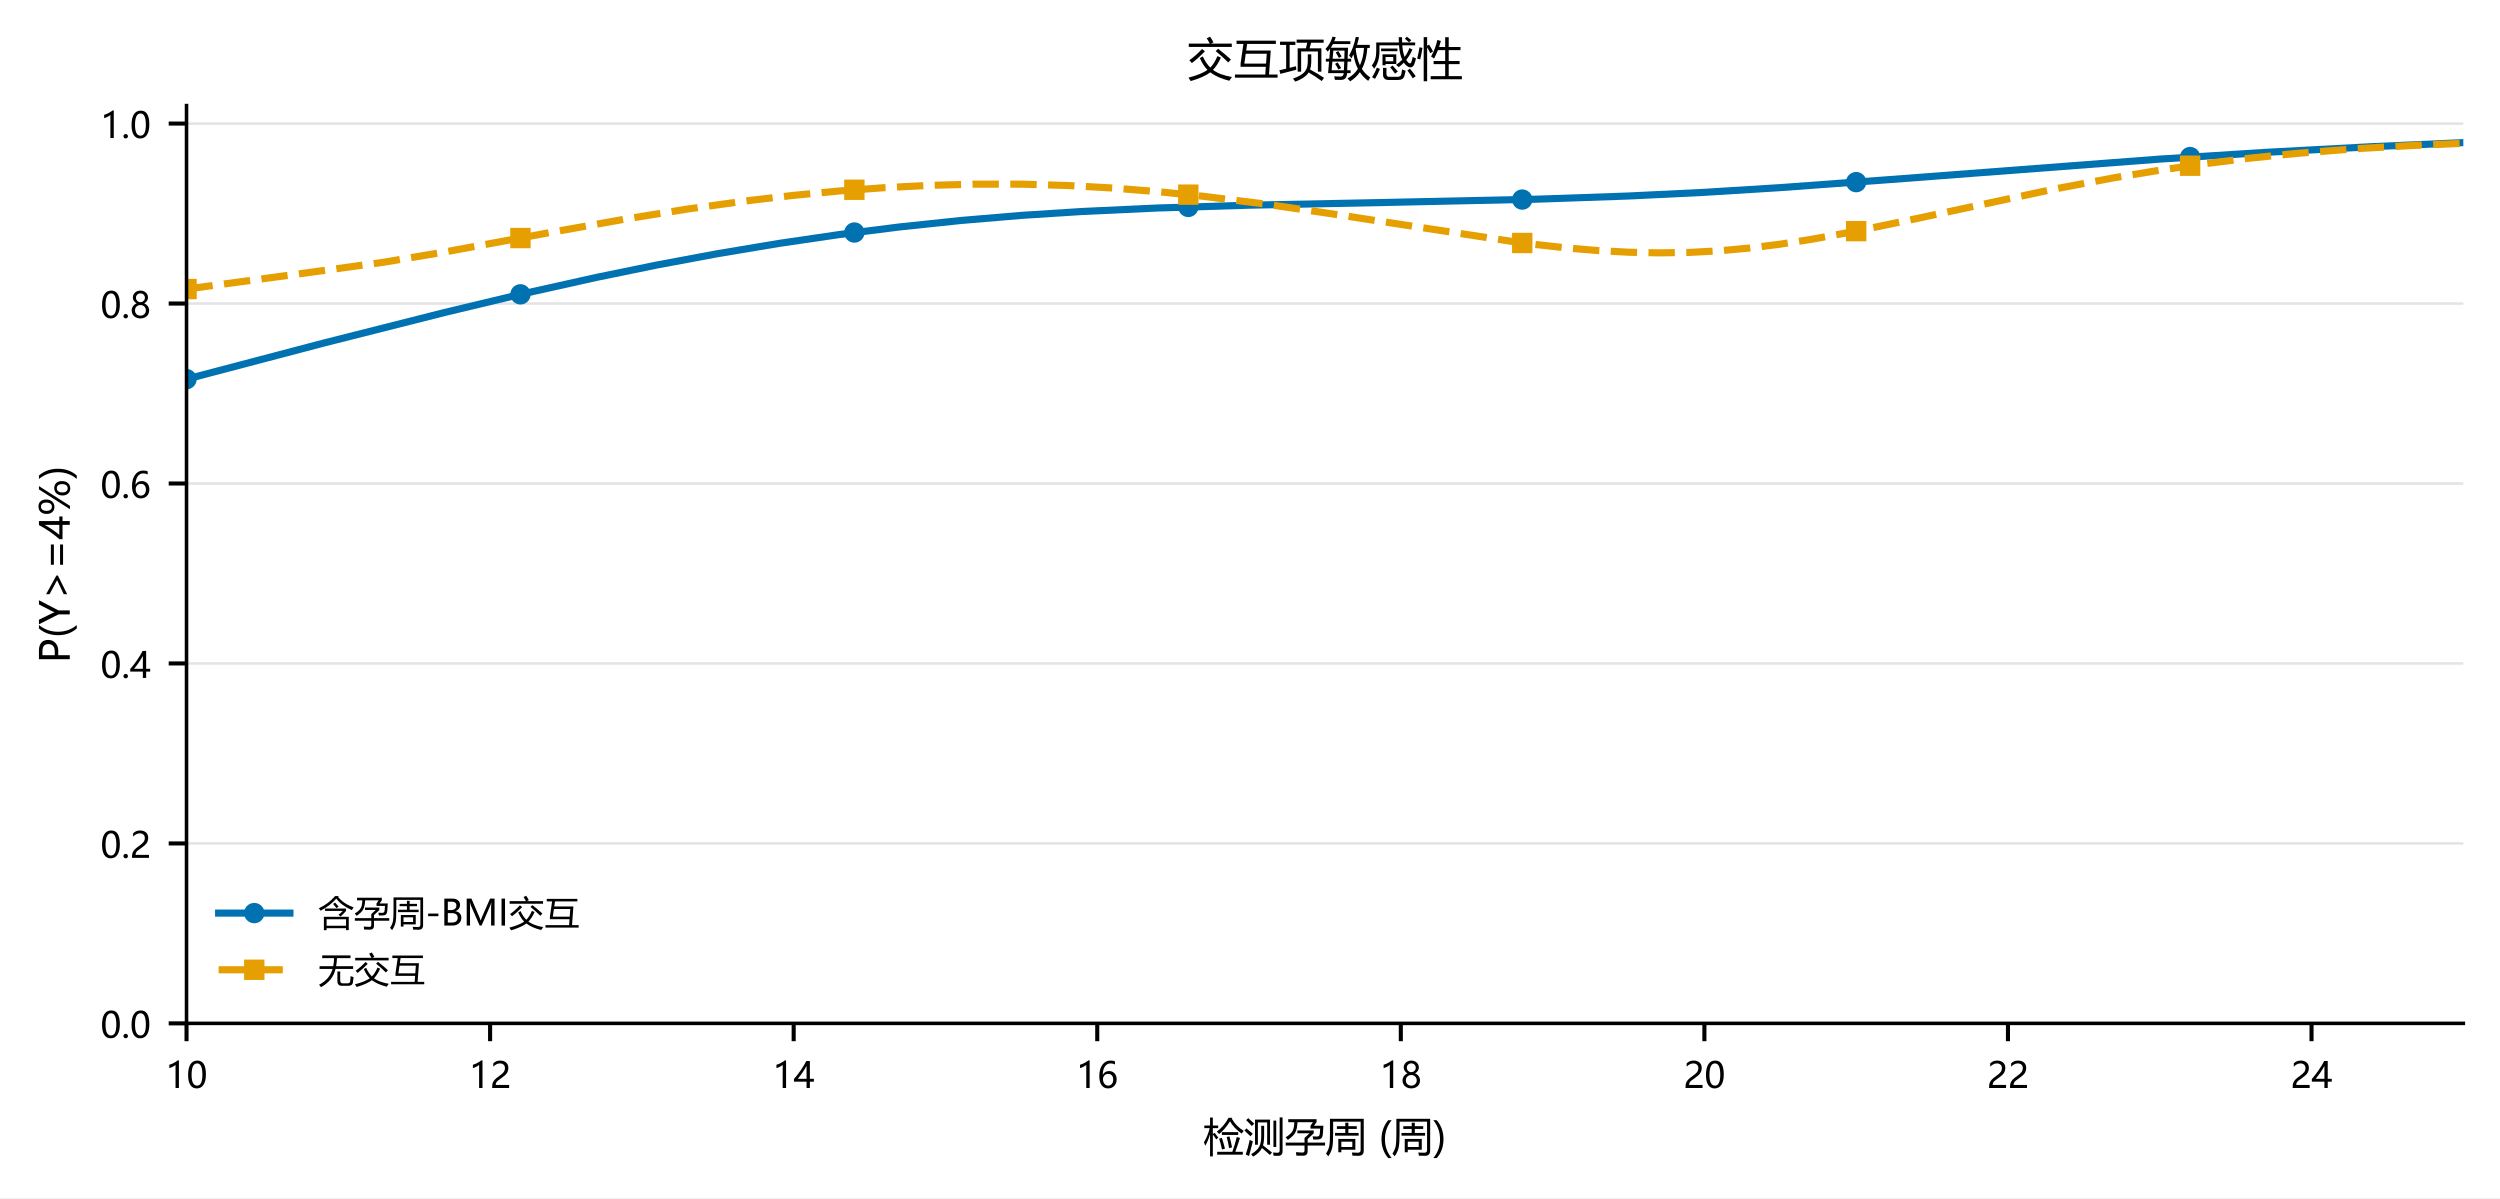
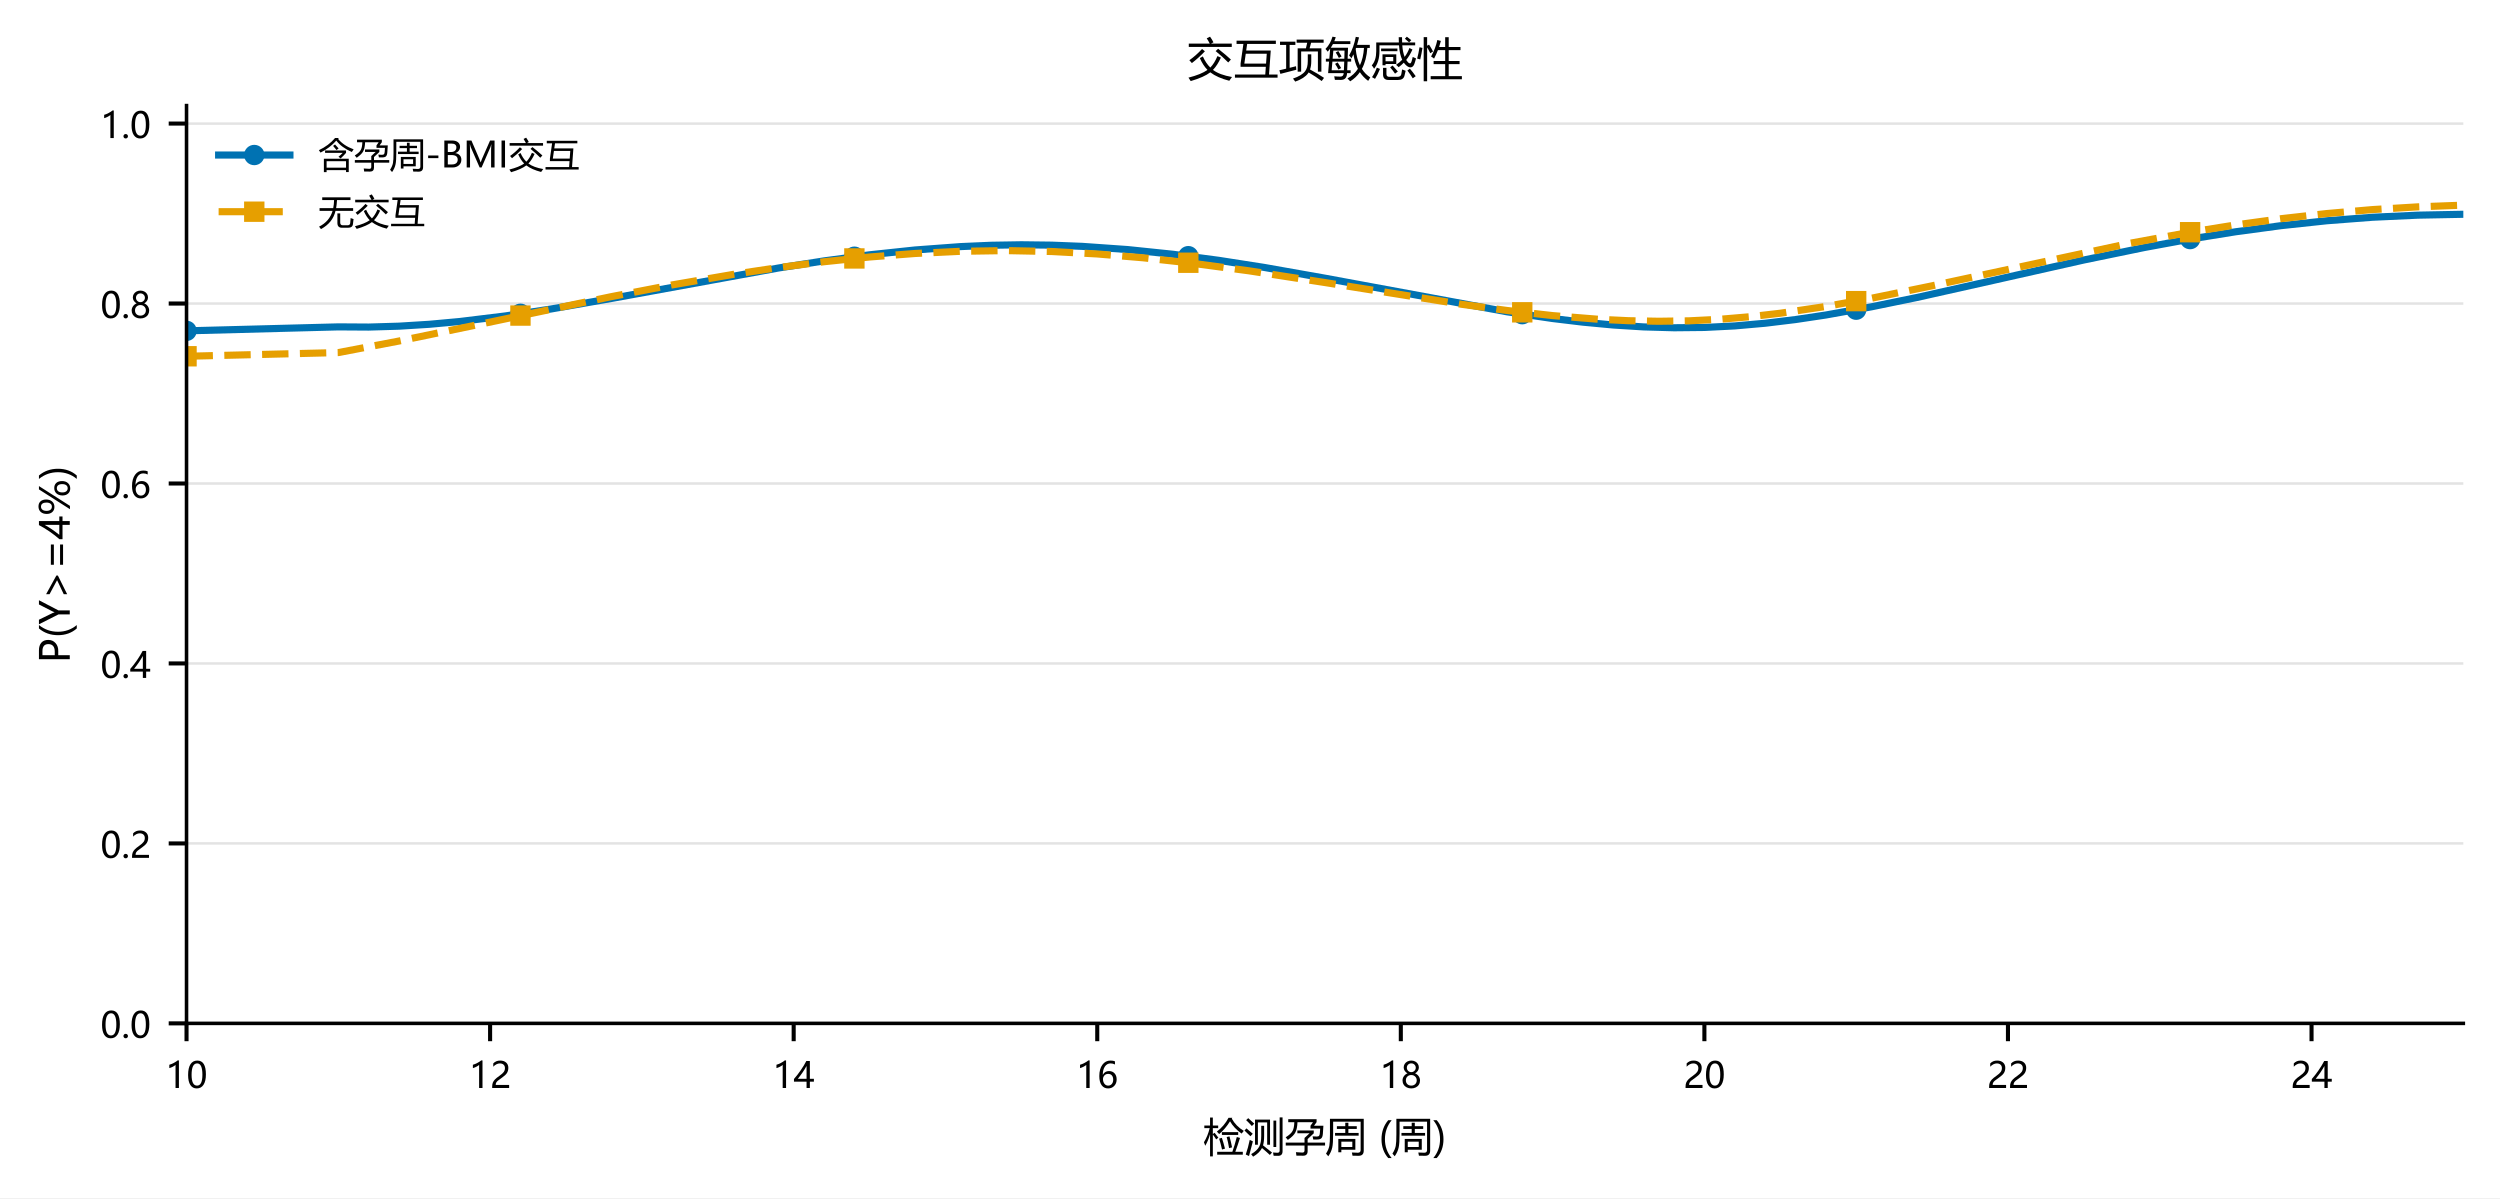
<svg xmlns="http://www.w3.org/2000/svg" xmlns:xlink="http://www.w3.org/1999/xlink" width="490.8pt" height="235.2pt" viewBox="0 0 490.8 235.2" version="1.1">
  <defs>
    <style type="text/css">*{stroke-linejoin: round; stroke-linecap: butt}</style>
  </defs>
  <g id="figure_1">
    <g id="patch_1">
      <path d="M 0 235.2  L 490.8 235.2  L 490.8 0  L 0 0  z " style="fill: #ffffff" />
    </g>
    <g id="axes_1">
      <g id="patch_2">
        <path d="M 36.619 200.909  L 483.6 200.909  L 483.6 20.728  L 36.619 20.728  z " style="fill: #ffffff" />
      </g>
      <g id="matplotlib.axis_1">
        <g id="xtick_1">
          <g id="line2d_1">
            <defs>
-               <path id="m004e916e53" d="M 0 0  L 0 3.5  " style="stroke: #000000; stroke-width: 0.8" />
-             </defs>
-             <g>
-               <use xlink:href="#m004e916e53" x="36.619" y="200.909" style="stroke: #000000; stroke-width: 0.8" />
+               <path id="m2421e2e695" d="M 0 0  L 0 3.5  " style="stroke: #000000; stroke-width: 0.8" />
+             </defs>
+             <g>
+               <use xlink:href="#m2421e2e695" x="36.619" y="200.909" style="stroke: #000000; stroke-width: 0.8" />
            </g>
          </g>
          <g id="text_1">
            <g transform="translate(32.51375 213.5933) scale(0.07 -0.07)">
              <defs>
                <path id="MicrosoftYaHei-17" d="M 1781 0  L 1781 4141  Q 1638 3997 1295 3819  Q 953 3641 663 3569  L 663 4169  Q 1047 4275 1484 4508  Q 1922 4741 2156 4947  L 2388 4947  L 2388 0  L 1781 0  z " transform="scale(0.015625)" />
                <path id="MicrosoftYaHei-16" d="M 284 2325  Q 284 3606 709 4264  Q 1134 4922 1941 4922  Q 3478 4922 3478 2441  Q 3478 1216 3045 567  Q 2613 -81 1831 -81  Q 1094 -81 689 534  Q 284 1150 284 2325  z M 909 2353  Q 909 425 1888 425  Q 2850 425 2850 2384  Q 2850 4413 1906 4413  Q 909 4413 909 2353  z " transform="scale(0.015625)" />
              </defs>
              <use xlink:href="#MicrosoftYaHei-17" />
              <use xlink:href="#MicrosoftYaHei-16" transform="translate(58.64062 0)" />
            </g>
          </g>
        </g>
        <g id="xtick_2">
          <g id="line2d_2">
            <g>
-               <use xlink:href="#m004e916e53" x="96.216" y="200.909" style="stroke: #000000; stroke-width: 0.8" />
+               <use xlink:href="#m2421e2e695" x="96.216" y="200.909" style="stroke: #000000; stroke-width: 0.8" />
            </g>
          </g>
          <g id="text_2">
            <g transform="translate(92.11121 213.5933) scale(0.07 -0.07)">
              <defs>
                <path id="MicrosoftYaHei-18" d="M 2666 3572  Q 2666 3963 2419 4186  Q 2172 4409 1747 4409  Q 1447 4409 1140 4256  Q 834 4103 569 3819  L 569 4413  Q 806 4659 1107 4790  Q 1409 4922 1816 4922  Q 2472 4922 2872 4570  Q 3272 4219 3272 3619  Q 3272 3084 3026 2693  Q 2781 2303 2188 1894  Q 1581 1475 1376 1294  Q 1172 1113 1090 947  Q 1009 781 1009 544  L 3416 544  L 3416 0  L 372 0  L 372 241  Q 372 659 486 951  Q 600 1244 862 1520  Q 1125 1797 1681 2184  Q 2250 2584 2458 2886  Q 2666 3188 2666 3572  z " transform="scale(0.015625)" />
              </defs>
              <use xlink:href="#MicrosoftYaHei-17" />
              <use xlink:href="#MicrosoftYaHei-18" transform="translate(58.64062 0)" />
            </g>
          </g>
        </g>
        <g id="xtick_3">
          <g id="line2d_3">
            <g>
-               <use xlink:href="#m004e916e53" x="155.814" y="200.909" style="stroke: #000000; stroke-width: 0.8" />
+               <use xlink:href="#m2421e2e695" x="155.814" y="200.909" style="stroke: #000000; stroke-width: 0.8" />
            </g>
          </g>
          <g id="text_3">
            <g transform="translate(151.7087 213.5933) scale(0.07 -0.07)">
              <defs>
                <path id="MicrosoftYaHei-1a" d="M 2906 4841  L 2906 1644  L 3631 1644  L 3631 1138  L 2906 1138  L 2906 0  L 2313 0  L 2313 1138  L 53 1138  L 53 1616  Q 656 2294 1265 3178  Q 1875 4063 2272 4841  L 2906 4841  z M 741 1644  L 2313 1644  L 2313 3950  Q 1988 3366 1616 2817  Q 1244 2269 741 1644  z " transform="scale(0.015625)" />
              </defs>
              <use xlink:href="#MicrosoftYaHei-17" />
              <use xlink:href="#MicrosoftYaHei-1a" transform="translate(58.64062 0)" />
            </g>
          </g>
        </g>
        <g id="xtick_4">
          <g id="line2d_4">
            <g>
-               <use xlink:href="#m004e916e53" x="215.411" y="200.909" style="stroke: #000000; stroke-width: 0.8" />
+               <use xlink:href="#m2421e2e695" x="215.411" y="200.909" style="stroke: #000000; stroke-width: 0.8" />
            </g>
          </g>
          <g id="text_4">
            <g transform="translate(211.3061 213.5933) scale(0.07 -0.07)">
              <defs>
                <path id="MicrosoftYaHei-1c" d="M 3181 4219  Q 2803 4413 2391 4413  Q 1763 4413 1381 3866  Q 1000 3319 994 2372  L 1009 2372  Q 1353 3038 2106 3038  Q 2734 3038 3109 2628  Q 3484 2219 3484 1541  Q 3484 831 3051 375  Q 2619 -81 1947 -81  Q 1209 -81 789 495  Q 369 1072 369 2131  Q 369 3413 920 4167  Q 1472 4922 2372 4922  Q 2888 4922 3181 4781  L 3181 4219  z M 1031 1584  Q 1031 1106 1286 765  Q 1541 425 1963 425  Q 2363 425 2613 719  Q 2863 1013 2863 1475  Q 2863 1975 2627 2253  Q 2391 2531 1956 2531  Q 1544 2531 1287 2250  Q 1031 1969 1031 1584  z " transform="scale(0.015625)" />
              </defs>
              <use xlink:href="#MicrosoftYaHei-17" />
              <use xlink:href="#MicrosoftYaHei-1c" transform="translate(58.64062 0)" />
            </g>
          </g>
        </g>
        <g id="xtick_5">
          <g id="line2d_5">
            <g>
-               <use xlink:href="#m004e916e53" x="275.008" y="200.909" style="stroke: #000000; stroke-width: 0.8" />
+               <use xlink:href="#m2421e2e695" x="275.008" y="200.909" style="stroke: #000000; stroke-width: 0.8" />
            </g>
          </g>
          <g id="text_5">
            <g transform="translate(270.9036 213.5933) scale(0.07 -0.07)">
              <defs>
                <path id="MicrosoftYaHei-1e" d="M 306 1350  Q 306 1769 556 2122  Q 806 2475 1200 2625  Q 884 2803 700 3081  Q 516 3359 516 3684  Q 516 4028 692 4312  Q 869 4597 1183 4759  Q 1497 4922 1875 4922  Q 2256 4922 2572 4761  Q 2888 4600 3063 4315  Q 3238 4031 3238 3684  Q 3238 3366 3058 3086  Q 2878 2806 2559 2625  Q 2953 2472 3200 2119  Q 3447 1766 3447 1350  Q 3447 938 3250 611  Q 3053 284 2690 103  Q 2328 -78 1875 -78  Q 1425 -78 1065 103  Q 706 284 506 612  Q 306 941 306 1350  z M 906 1378  Q 906 947 1172 687  Q 1438 428 1878 428  Q 2309 428 2582 692  Q 2856 956 2856 1378  Q 2856 1778 2579 2051  Q 2303 2325 1878 2325  Q 1456 2325 1181 2058  Q 906 1791 906 1378  z M 1081 3634  Q 1081 3309 1312 3076  Q 1544 2844 1878 2844  Q 2206 2844 2445 3078  Q 2684 3313 2684 3634  Q 2684 3963 2454 4191  Q 2225 4419 1878 4419  Q 1534 4419 1307 4195  Q 1081 3972 1081 3634  z " transform="scale(0.015625)" />
              </defs>
              <use xlink:href="#MicrosoftYaHei-17" />
              <use xlink:href="#MicrosoftYaHei-1e" transform="translate(58.64062 0)" />
            </g>
          </g>
        </g>
        <g id="xtick_6">
          <g id="line2d_6">
            <g>
-               <use xlink:href="#m004e916e53" x="334.606" y="200.909" style="stroke: #000000; stroke-width: 0.8" />
+               <use xlink:href="#m2421e2e695" x="334.606" y="200.909" style="stroke: #000000; stroke-width: 0.8" />
            </g>
          </g>
          <g id="text_6">
            <g transform="translate(330.501 213.5933) scale(0.07 -0.07)">
              <use xlink:href="#MicrosoftYaHei-18" />
              <use xlink:href="#MicrosoftYaHei-16" transform="translate(58.64062 0)" />
            </g>
          </g>
        </g>
        <g id="xtick_7">
          <g id="line2d_7">
            <g>
-               <use xlink:href="#m004e916e53" x="394.203" y="200.909" style="stroke: #000000; stroke-width: 0.8" />
+               <use xlink:href="#m2421e2e695" x="394.203" y="200.909" style="stroke: #000000; stroke-width: 0.8" />
            </g>
          </g>
          <g id="text_7">
            <g transform="translate(390.0985 213.5933) scale(0.07 -0.07)">
              <use xlink:href="#MicrosoftYaHei-18" />
              <use xlink:href="#MicrosoftYaHei-18" transform="translate(58.64062 0)" />
            </g>
          </g>
        </g>
        <g id="xtick_8">
          <g id="line2d_8">
            <g>
-               <use xlink:href="#m004e916e53" x="453.801" y="200.909" style="stroke: #000000; stroke-width: 0.8" />
+               <use xlink:href="#m2421e2e695" x="453.801" y="200.909" style="stroke: #000000; stroke-width: 0.8" />
            </g>
          </g>
          <g id="text_8">
            <g transform="translate(449.6959 213.5933) scale(0.07 -0.07)">
              <use xlink:href="#MicrosoftYaHei-18" />
              <use xlink:href="#MicrosoftYaHei-1a" transform="translate(58.64062 0)" />
            </g>
          </g>
        </g>
        <g id="text_9">
          <g transform="translate(236.2528 225.9722) scale(0.08 -0.08)">
            <defs>
              <path id="MicrosoftYaHei-812" d="M 81 1378  Q 675 2328 988 3597  L 144 3597  L 144 4009  L 1044 4009  L 1044 5266  L 1481 5266  L 1481 4009  L 2319 4009  L 2319 3597  L 1481 3597  L 1481 2672  L 1756 2872  Q 2094 2459 2350 2097  L 2006 1828  Q 1788 2197 1481 2597  L 1481 -841  L 1044 -841  L 1044 2647  Q 725 1534 281 828  Q 206 1103 81 1378  z M 2163 -122  L 4544 -122  Q 4881 791 5244 2203  L 5750 2059  Q 5331 741 5013 -122  L 6188 -122  L 6188 -566  L 2163 -566  L 2163 -122  z M 4538 5216  L 4456 5091  Q 5119 3891 6344 3166  Q 6175 2978 6000 2741  Q 4781 3603 4181 4672  Q 3438 3466 2475 2666  Q 2325 2866 2119 3059  Q 3281 3941 3944 5216  L 4538 5216  z M 2900 2972  L 5463 2972  L 5463 2534  L 2900 2534  L 2900 2972  z M 3656 2197  L 4094 2303  Q 4338 1441 4500 578  L 4031 459  Q 3875 1441 3656 2197  z M 2469 1947  L 2900 2072  Q 3138 1378 3388 378  L 2925 241  Q 2719 1172 2469 1947  z " transform="scale(0.015625)" />
              <path id="MicrosoftYaHei-879" d="M 875 1753  Q 1175 1597 1369 1522  Q 950 -41 763 -784  L 250 -547  Q 619 497 875 1753  z M 638 5166  Q 1019 4847 1588 4303  Q 1381 4103 1213 3928  Q 756 4434 313 4853  L 638 5166  z M 356 3559  Q 881 3134 1350 2716  Q 1188 2547 988 2322  Q 425 2878 50 3216  L 356 3559  z M 5575 5284  L 6031 5284  L 6031 -34  Q 6031 -753 5338 -753  Q 5038 -753 4625 -741  Q 4600 -509 4538 -228  Q 4938 -272 5219 -272  Q 5575 -272 5575 84  L 5575 5284  z M 5038 634  L 4600 634  L 4600 4778  L 5038 4778  L 5038 634  z M 1706 4941  L 4063 4941  L 4063 991  L 3613 991  L 3613 4503  L 2156 4503  L 2156 991  L 1706 991  L 1706 4941  z M 2681 3966  L 3138 3966  L 3138 2416  Q 3138 1466 2963 891  Q 3775 266 4375 -234  L 4038 -616  Q 3538 -141 2800 472  Q 2413 -297 1406 -884  Q 1269 -684 1100 -484  Q 2031 53 2375 709  Q 2681 1278 2681 2403  L 2681 3966  z " transform="scale(0.015625)" />
              <path id="MicrosoftYaHei-3109" d="M 131 1328  L 3081 1328  L 3081 2053  L 3869 2791  L 1956 2791  L 1956 3234  L 4531 3234  L 4531 2784  L 3569 1878  L 3569 1328  L 6306 1328  L 6306 866  L 3569 866  L 3569 -9  Q 3569 -734 2869 -734  Q 2450 -734 1806 -722  Q 1781 -484 1731 -178  Q 2375 -241 2744 -241  Q 3081 -241 3081 109  L 3081 866  L 131 866  L 131 1328  z M 4019 3972  L 4413 4534  L 1975 4534  Q 1931 3491 1656 2953  Q 1419 2422 463 1747  Q 325 1928 119 2159  Q 975 2691 1206 3166  Q 1444 3578 1481 4534  L 525 4534  L 525 4997  L 4975 4997  L 4975 4534  L 4575 3972  L 6044 3972  Q 6000 3203 5963 2722  Q 5925 2209 5725 2009  Q 5538 1809 5013 1809  L 4456 1809  Q 4419 2066 4350 2309  Q 4769 2278 5000 2278  Q 5275 2278 5369 2397  Q 5469 2503 5494 2859  Q 5519 3166 5538 3528  L 4019 3528  L 4019 3972  z " transform="scale(0.015625)" />
              <path id="MicrosoftYaHei-575" d="M 1175 2753  Q 1175 1166 1038 572  Q 888 -153 413 -822  Q 231 -591 56 -403  Q 450 197 575 803  Q 675 1328 675 2634  L 675 5059  L 5981 5059  L 5981 72  Q 5981 -734 5206 -747  Q 4763 -753 4219 -734  Q 4194 -547 4119 -228  Q 4725 -266 5050 -266  Q 5494 -266 5494 153  L 5494 4609  L 1175 4609  L 1175 2753  z M 1988 1897  L 4663 1897  L 4663 209  L 2463 209  L 2463 -191  L 1988 -191  L 1988 1897  z M 1475 2841  L 3081 2841  L 3081 3472  L 1763 3472  L 1763 3897  L 3081 3897  L 3081 4447  L 3569 4447  L 3569 3897  L 4888 3897  L 4888 3472  L 3569 3472  L 3569 2841  L 5181 2841  L 5181 2416  L 1475 2416  L 1475 2841  z M 4188 634  L 4188 1472  L 2463 1472  L 2463 634  L 4188 634  z " transform="scale(0.015625)" />
              <path id="MicrosoftYaHei-3" transform="scale(0.015625)" />
              <path id="MicrosoftYaHei-e" d="M 1531 -1100  Q 478 100 478 1847  Q 478 3594 1531 4841  L 2072 4841  Q 1016 3544 1016 1853  Q 1016 166 2066 -1100  L 1531 -1100  z " transform="scale(0.015625)" />
              <path id="MicrosoftYaHei-f" d="M 78 -1100  Q 1131 163 1131 1853  Q 1131 3547 72 4841  L 616 4841  Q 1672 3603 1672 1847  Q 1672 91 616 -1100  L 78 -1100  z " transform="scale(0.015625)" />
            </defs>
            <use xlink:href="#MicrosoftYaHei-812" />
            <use xlink:href="#MicrosoftYaHei-879" transform="translate(100 0)" />
            <use xlink:href="#MicrosoftYaHei-3109" transform="translate(200 0)" />
            <use xlink:href="#MicrosoftYaHei-575" transform="translate(300 0)" />
            <use xlink:href="#MicrosoftYaHei-3" transform="translate(400 0)" />
            <use xlink:href="#MicrosoftYaHei-e" transform="translate(429.5938 0)" />
            <use xlink:href="#MicrosoftYaHei-575" transform="translate(463 0)" />
            <use xlink:href="#MicrosoftYaHei-f" transform="translate(563 0)" />
          </g>
        </g>
      </g>
      <g id="matplotlib.axis_2">
        <g id="ytick_1">
          <g id="line2d_9">
-             <path d="M 36.619 200.909  L 483.6 200.909  " clip-path="url(#p45e9740ad8)" style="fill: none; stroke: #d8d8d8; stroke-opacity: 0.7; stroke-width: 0.5; stroke-linecap: square" />
+             <path d="M 36.619 200.909  L 483.6 200.909  " clip-path="url(#p72fcd251d0)" style="fill: none; stroke: #d8d8d8; stroke-opacity: 0.7; stroke-width: 0.5; stroke-linecap: square" />
          </g>
          <g id="line2d_10">
            <defs>
-               <path id="m4c807d6b38" d="M 0 0  L -3.5 0  " style="stroke: #000000; stroke-width: 0.8" />
-             </defs>
-             <g>
-               <use xlink:href="#m4c807d6b38" x="36.619" y="200.909" style="stroke: #000000; stroke-width: 0.8" />
+               <path id="m207305e9d7" d="M 0 0  L -3.5 0  " style="stroke: #000000; stroke-width: 0.8" />
+             </defs>
+             <g>
+               <use xlink:href="#m207305e9d7" x="36.619" y="200.909" style="stroke: #000000; stroke-width: 0.8" />
            </g>
          </g>
          <g id="text_10">
            <g transform="translate(19.72344 203.7512) scale(0.07 -0.07)">
              <defs>
                <path id="MicrosoftYaHei-14" d="M 372 322  Q 372 491 487 606  Q 603 722 775 722  Q 950 722 1065 605  Q 1181 488 1181 322  Q 1181 159 1065 42  Q 950 -75 772 -75  Q 600 -75 486 42  Q 372 159 372 322  z " transform="scale(0.015625)" />
              </defs>
              <use xlink:href="#MicrosoftYaHei-16" />
              <use xlink:href="#MicrosoftYaHei-14" transform="translate(58.64062 0)" />
              <use xlink:href="#MicrosoftYaHei-16" transform="translate(82.71875 0)" />
            </g>
          </g>
        </g>
        <g id="ytick_2">
          <g id="line2d_11">
-             <path d="M 36.619 165.579  L 483.6 165.579  " clip-path="url(#p45e9740ad8)" style="fill: none; stroke: #d8d8d8; stroke-opacity: 0.7; stroke-width: 0.5; stroke-linecap: square" />
+             <path d="M 36.619 165.579  L 483.6 165.579  " clip-path="url(#p72fcd251d0)" style="fill: none; stroke: #d8d8d8; stroke-opacity: 0.7; stroke-width: 0.5; stroke-linecap: square" />
          </g>
          <g id="line2d_12">
            <g>
-               <use xlink:href="#m4c807d6b38" x="36.619" y="165.579" style="stroke: #000000; stroke-width: 0.8" />
+               <use xlink:href="#m207305e9d7" x="36.619" y="165.579" style="stroke: #000000; stroke-width: 0.8" />
            </g>
          </g>
          <g id="text_11">
            <g transform="translate(19.72344 168.4215) scale(0.07 -0.07)">
              <use xlink:href="#MicrosoftYaHei-16" />
              <use xlink:href="#MicrosoftYaHei-14" transform="translate(58.64062 0)" />
              <use xlink:href="#MicrosoftYaHei-18" transform="translate(82.71875 0)" />
            </g>
          </g>
        </g>
        <g id="ytick_3">
          <g id="line2d_13">
-             <path d="M 36.619 130.25  L 483.6 130.25  " clip-path="url(#p45e9740ad8)" style="fill: none; stroke: #d8d8d8; stroke-opacity: 0.7; stroke-width: 0.5; stroke-linecap: square" />
+             <path d="M 36.619 130.25  L 483.6 130.25  " clip-path="url(#p72fcd251d0)" style="fill: none; stroke: #d8d8d8; stroke-opacity: 0.7; stroke-width: 0.5; stroke-linecap: square" />
          </g>
          <g id="line2d_14">
            <g>
-               <use xlink:href="#m4c807d6b38" x="36.619" y="130.25" style="stroke: #000000; stroke-width: 0.8" />
+               <use xlink:href="#m207305e9d7" x="36.619" y="130.25" style="stroke: #000000; stroke-width: 0.8" />
            </g>
          </g>
          <g id="text_12">
            <g transform="translate(19.72344 133.0918) scale(0.07 -0.07)">
              <use xlink:href="#MicrosoftYaHei-16" />
              <use xlink:href="#MicrosoftYaHei-14" transform="translate(58.64062 0)" />
              <use xlink:href="#MicrosoftYaHei-1a" transform="translate(82.71875 0)" />
            </g>
          </g>
        </g>
        <g id="ytick_4">
          <g id="line2d_15">
-             <path d="M 36.619 94.92  L 483.6 94.92  " clip-path="url(#p45e9740ad8)" style="fill: none; stroke: #d8d8d8; stroke-opacity: 0.7; stroke-width: 0.5; stroke-linecap: square" />
+             <path d="M 36.619 94.92  L 483.6 94.92  " clip-path="url(#p72fcd251d0)" style="fill: none; stroke: #d8d8d8; stroke-opacity: 0.7; stroke-width: 0.5; stroke-linecap: square" />
          </g>
          <g id="line2d_16">
            <g>
-               <use xlink:href="#m4c807d6b38" x="36.619" y="94.92" style="stroke: #000000; stroke-width: 0.8" />
+               <use xlink:href="#m207305e9d7" x="36.619" y="94.92" style="stroke: #000000; stroke-width: 0.8" />
            </g>
          </g>
          <g id="text_13">
            <g transform="translate(19.72344 97.76208) scale(0.07 -0.07)">
              <use xlink:href="#MicrosoftYaHei-16" />
              <use xlink:href="#MicrosoftYaHei-14" transform="translate(58.64062 0)" />
              <use xlink:href="#MicrosoftYaHei-1c" transform="translate(82.71875 0)" />
            </g>
          </g>
        </g>
        <g id="ytick_5">
          <g id="line2d_17">
-             <path d="M 36.619 59.59  L 483.6 59.59  " clip-path="url(#p45e9740ad8)" style="fill: none; stroke: #d8d8d8; stroke-opacity: 0.7; stroke-width: 0.5; stroke-linecap: square" />
+             <path d="M 36.619 59.59  L 483.6 59.59  " clip-path="url(#p72fcd251d0)" style="fill: none; stroke: #d8d8d8; stroke-opacity: 0.7; stroke-width: 0.5; stroke-linecap: square" />
          </g>
          <g id="line2d_18">
            <g>
-               <use xlink:href="#m4c807d6b38" x="36.619" y="59.59" style="stroke: #000000; stroke-width: 0.8" />
+               <use xlink:href="#m207305e9d7" x="36.619" y="59.59" style="stroke: #000000; stroke-width: 0.8" />
            </g>
          </g>
          <g id="text_14">
            <g transform="translate(19.72344 62.43238) scale(0.07 -0.07)">
              <use xlink:href="#MicrosoftYaHei-16" />
              <use xlink:href="#MicrosoftYaHei-14" transform="translate(58.64062 0)" />
              <use xlink:href="#MicrosoftYaHei-1e" transform="translate(82.71875 0)" />
            </g>
          </g>
        </g>
        <g id="ytick_6">
          <g id="line2d_19">
-             <path d="M 36.619 24.261  L 483.6 24.261  " clip-path="url(#p45e9740ad8)" style="fill: none; stroke: #d8d8d8; stroke-opacity: 0.7; stroke-width: 0.5; stroke-linecap: square" />
+             <path d="M 36.619 24.261  L 483.6 24.261  " clip-path="url(#p72fcd251d0)" style="fill: none; stroke: #d8d8d8; stroke-opacity: 0.7; stroke-width: 0.5; stroke-linecap: square" />
          </g>
          <g id="line2d_20">
            <g>
-               <use xlink:href="#m4c807d6b38" x="36.619" y="24.261" style="stroke: #000000; stroke-width: 0.8" />
+               <use xlink:href="#m207305e9d7" x="36.619" y="24.261" style="stroke: #000000; stroke-width: 0.8" />
            </g>
          </g>
          <g id="text_15">
            <g transform="translate(19.72344 27.10267) scale(0.07 -0.07)">
              <use xlink:href="#MicrosoftYaHei-17" />
              <use xlink:href="#MicrosoftYaHei-14" transform="translate(58.64062 0)" />
              <use xlink:href="#MicrosoftYaHei-16" transform="translate(82.71875 0)" />
            </g>
          </g>
        </g>
        <g id="text_16">
          <g transform="translate(13.69609 130.1909) rotate(-90) scale(0.08 -0.08)">
            <defs>
              <path id="MicrosoftYaHei-36" d="M 1250 1809  L 1250 0  L 625 0  L 625 4841  L 2000 4841  Q 2784 4841 3217 4462  Q 3650 4084 3650 3381  Q 3650 2669 3144 2226  Q 2638 1784 1878 1809  L 1250 1809  z M 1250 4291  L 1250 2359  L 1828 2359  Q 2400 2359 2697 2617  Q 2994 2875 2994 3356  Q 2994 4291 1888 4291  L 1250 4291  z " transform="scale(0.015625)" />
              <path id="MicrosoftYaHei-3f" d="M 3828 4841  L 2234 1781  L 2234 0  L 1606 0  L 1606 1766  L 53 4841  L 769 4841  L 1816 2697  Q 1819 2694 1931 2388  L 1941 2388  Q 1978 2519 2069 2694  L 3163 4841  L 3828 4841  z " transform="scale(0.015625)" />
              <path id="MicrosoftYaHei-24" d="M 3844 1866  L 913 409  L 913 947  L 3094 1981  L 3094 2003  L 913 3175  L 913 3716  L 3844 2103  L 3844 1866  z " transform="scale(0.015625)" />
              <path id="MicrosoftYaHei-23" d="M 3972 2497  L 788 2497  L 788 2969  L 3972 2969  L 3972 2497  z M 3972 1053  L 788 1053  L 788 1525  L 3972 1525  L 3972 1053  z " transform="scale(0.015625)" />
              <path id="MicrosoftYaHei-b" d="M 272 3619  Q 272 4213 589 4563  Q 906 4913 1444 4913  Q 1959 4913 2248 4591  Q 2538 4269 2538 3694  Q 2538 3122 2219 2765  Q 1900 2409 1372 2409  Q 872 2409 572 2740  Q 272 3072 272 3619  z M 753 3650  Q 753 3247 928 3028  Q 1103 2809 1406 2809  Q 1719 2809 1889 3036  Q 2059 3263 2059 3675  Q 2059 4078 1892 4298  Q 1725 4519 1422 4519  Q 1113 4519 933 4289  Q 753 4059 753 3650  z M 4647 4841  L 1538 -31  L 1016 -31  L 4125 4841  L 4647 4841  z M 3172 1134  Q 3172 1728 3489 2083  Q 3806 2438 4341 2438  Q 4853 2438 5143 2114  Q 5434 1791 5434 1203  Q 5434 634 5112 279  Q 4791 -75 4272 -75  Q 3769 -75 3470 261  Q 3172 597 3172 1134  z M 3650 1163  Q 3650 769 3825 548  Q 4000 328 4303 328  Q 4616 328 4786 556  Q 4956 784 4956 1194  Q 4956 1600 4786 1815  Q 4616 2031 4319 2031  Q 4000 2031 3825 1801  Q 3650 1572 3650 1163  z " transform="scale(0.015625)" />
            </defs>
            <use xlink:href="#MicrosoftYaHei-36" />
            <use xlink:href="#MicrosoftYaHei-e" transform="translate(61.1875 0)" />
            <use xlink:href="#MicrosoftYaHei-3f" transform="translate(94.59375 0)" />
            <use xlink:href="#MicrosoftYaHei-24" transform="translate(154.9531 0)" />
            <use xlink:href="#MicrosoftYaHei-23" transform="translate(229.125 0)" />
            <use xlink:href="#MicrosoftYaHei-1a" transform="translate(303.2969 0)" />
            <use xlink:href="#MicrosoftYaHei-b" transform="translate(361.9375 0)" />
            <use xlink:href="#MicrosoftYaHei-f" transform="translate(450.9062 0)" />
          </g>
        </g>
      </g>
      <g id="line2d_21">
-         <path d="M 36.619 74.434  L 63.437 67.378  L 87.276 61.35  L 102.176 57.783  L 117.075 54.461  L 128.995 52.019  L 140.914 49.793  L 152.834 47.8  L 164.753 46.049  L 176.673 44.545  L 188.592 43.29  L 200.512 42.285  L 212.431 41.519  L 227.33 40.831  L 245.21 40.284  L 272.029 39.746  L 301.827 39.098  L 319.707 38.48  L 334.606 37.759  L 349.505 36.833  L 370.364 35.303  L 424.002 31.234  L 444.861 29.904  L 465.72 28.79  L 483.6 28.001  L 483.6 28.001  " clip-path="url(#p45e9740ad8)" style="fill: none; stroke: #0072b2; stroke-width: 1.4; stroke-linecap: square" />
+         <path d="M 36.619 64.951  L 66.417 64.173  L 72.377 64.211  L 78.337 64.034  L 84.297 63.664  L 90.256 63.119  L 99.196 62.026  L 108.136 60.67  L 120.055 58.59  L 152.834 52.613  L 161.773 51.218  L 170.713 50.023  L 179.652 49.074  L 188.592 48.412  L 194.552 48.153  L 200.512 48.054  L 206.471 48.128  L 212.431 48.364  L 221.371 48.994  L 230.31 49.921  L 239.25 51.105  L 248.19 52.502  L 260.109 54.612  L 295.868 61.216  L 304.807 62.533  L 310.767 63.248  L 316.727 63.805  L 322.686 64.179  L 328.646 64.346  L 334.606 64.285  L 340.566 63.984  L 346.525 63.459  L 352.485 62.736  L 358.445 61.842  L 367.384 60.239  L 376.324 58.403  L 391.223 55.064  L 409.103 51.041  L 421.022 48.584  L 429.962 46.939  L 438.901 45.501  L 447.841 44.296  L 456.781 43.34  L 465.72 42.652  L 474.66 42.24  L 483.6 42.066  L 483.6 42.066  " clip-path="url(#p72fcd251d0)" style="fill: none; stroke: #0072b2; stroke-width: 1.4; stroke-linecap: square" />
        <defs>
-           <path id="m486155a4f2" d="M 0 1.5  C 0.398 1.5 0.779 1.342 1.061 1.061  C 1.342 0.779 1.5 0.398 1.5 0  C 1.5 -0.398 1.342 -0.779 1.061 -1.061  C 0.779 -1.342 0.398 -1.5 0 -1.5  C -0.398 -1.5 -0.779 -1.342 -1.061 -1.061  C -1.342 -0.779 -1.5 -0.398 -1.5 0  C -1.5 0.398 -1.342 0.779 -1.061 1.061  C -0.779 1.342 -0.398 1.5 0 1.5  z " style="stroke: #0072b2" />
+           <path id="m0013d61c13" d="M 0 1.5  C 0.398 1.5 0.779 1.342 1.061 1.061  C 1.342 0.779 1.5 0.398 1.5 0  C 1.5 -0.398 1.342 -0.779 1.061 -1.061  C 0.779 -1.342 0.398 -1.5 0 -1.5  C -0.398 -1.5 -0.779 -1.342 -1.061 -1.061  C -1.342 -0.779 -1.5 -0.398 -1.5 0  C -1.5 0.398 -1.342 0.779 -1.061 1.061  C -0.779 1.342 -0.398 1.5 0 1.5  z " style="stroke: #0072b2" />
        </defs>
-         <g clip-path="url(#p45e9740ad8)">
-           <use xlink:href="#m486155a4f2" x="36.619" y="74.434" style="fill: #0072b2; stroke: #0072b2" />
-           <use xlink:href="#m486155a4f2" x="102.176" y="57.783" style="fill: #0072b2; stroke: #0072b2" />
-           <use xlink:href="#m486155a4f2" x="167.733" y="45.65" style="fill: #0072b2; stroke: #0072b2" />
-           <use xlink:href="#m486155a4f2" x="233.29" y="40.621" style="fill: #0072b2; stroke: #0072b2" />
-           <use xlink:href="#m486155a4f2" x="298.847" y="39.179" style="fill: #0072b2; stroke: #0072b2" />
-           <use xlink:href="#m486155a4f2" x="364.405" y="35.758" style="fill: #0072b2; stroke: #0072b2" />
-           <use xlink:href="#m486155a4f2" x="429.962" y="30.833" style="fill: #0072b2; stroke: #0072b2" />
+         <g clip-path="url(#p72fcd251d0)">
+           <use xlink:href="#m0013d61c13" x="36.619" y="64.951" style="fill: #0072b2; stroke: #0072b2" />
+           <use xlink:href="#m0013d61c13" x="102.176" y="61.599" style="fill: #0072b2; stroke: #0072b2" />
+           <use xlink:href="#m0013d61c13" x="167.733" y="50.396" style="fill: #0072b2; stroke: #0072b2" />
+           <use xlink:href="#m0013d61c13" x="233.29" y="50.29" style="fill: #0072b2; stroke: #0072b2" />
+           <use xlink:href="#m0013d61c13" x="298.847" y="61.683" style="fill: #0072b2; stroke: #0072b2" />
+           <use xlink:href="#m0013d61c13" x="364.405" y="60.803" style="fill: #0072b2; stroke: #0072b2" />
+           <use xlink:href="#m0013d61c13" x="429.962" y="46.939" style="fill: #0072b2; stroke: #0072b2" />
        </g>
      </g>
      <g id="line2d_22">
-         <path d="M 36.619 56.752  L 60.458 53.527  L 75.357 51.478  L 87.276 49.475  L 108.136 45.623  L 123.035 42.959  L 134.954 41.042  L 146.874 39.389  L 155.814 38.349  L 164.753 37.496  L 173.693 36.838  L 182.632 36.386  L 191.572 36.151  L 200.512 36.154  L 209.451 36.413  L 218.391 36.91  L 227.33 37.625  L 236.27 38.54  L 248.19 40.033  L 260.109 41.774  L 298.847 47.703  L 307.787 48.701  L 313.747 49.193  L 319.707 49.515  L 325.666 49.643  L 331.626 49.556  L 337.586 49.235  L 343.545 48.685  L 349.505 47.934  L 355.465 47.012  L 364.405 45.378  L 376.324 42.898  L 403.143 37.145  L 415.062 34.893  L 424.002 33.411  L 432.942 32.122  L 441.881 31.028  L 450.821 30.121  L 462.74 29.178  L 474.66 28.505  L 483.6 28.14  L 483.6 28.14  " clip-path="url(#p45e9740ad8)" style="fill: none; stroke-dasharray: 5.18,2.24; stroke-dashoffset: 0; stroke: #e69f00; stroke-width: 1.4" />
+         <path d="M 36.619 69.942  L 66.417 69.219  L 78.337 66.949  L 93.236 63.859  L 120.055 58.229  L 131.975 55.932  L 143.894 53.876  L 152.834 52.531  L 161.773 51.383  L 170.713 50.453  L 179.652 49.763  L 188.592 49.336  L 197.532 49.198  L 206.471 49.376  L 215.411 49.857  L 224.351 50.604  L 233.29 51.58  L 245.21 53.168  L 260.109 55.468  L 286.928 59.734  L 295.868 60.953  L 304.807 61.957  L 313.747 62.675  L 319.707 62.96  L 325.666 63.069  L 331.626 62.983  L 337.586 62.686  L 343.545 62.182  L 349.505 61.494  L 358.445 60.166  L 367.384 58.556  L 379.304 56.111  L 418.042 47.778  L 429.962 45.587  L 438.901 44.156  L 447.841 42.93  L 456.781 41.924  L 465.72 41.148  L 474.66 40.609  L 483.6 40.274  L 483.6 40.274  " clip-path="url(#p72fcd251d0)" style="fill: none; stroke-dasharray: 5.18,2.24; stroke-dashoffset: 0; stroke: #e69f00; stroke-width: 1.4" />
        <defs>
-           <path id="m7d48adc9b6" d="M -1.5 1.5  L 1.5 1.5  L 1.5 -1.5  L -1.5 -1.5  z " style="stroke: #e69f00; stroke-linejoin: miter" />
+           <path id="mf0ed67fea6" d="M -1.5 1.5  L 1.5 1.5  L 1.5 -1.5  L -1.5 -1.5  z " style="stroke: #e69f00; stroke-linejoin: miter" />
        </defs>
-         <g clip-path="url(#p45e9740ad8)">
-           <use xlink:href="#m7d48adc9b6" x="36.619" y="56.752" style="fill: #e69f00; stroke: #e69f00; stroke-linejoin: miter" />
-           <use xlink:href="#m7d48adc9b6" x="102.176" y="46.732" style="fill: #e69f00; stroke: #e69f00; stroke-linejoin: miter" />
-           <use xlink:href="#m7d48adc9b6" x="167.733" y="37.254" style="fill: #e69f00; stroke: #e69f00; stroke-linejoin: miter" />
-           <use xlink:href="#m7d48adc9b6" x="233.29" y="38.214" style="fill: #e69f00; stroke: #e69f00; stroke-linejoin: miter" />
-           <use xlink:href="#m7d48adc9b6" x="298.847" y="47.703" style="fill: #e69f00; stroke: #e69f00; stroke-linejoin: miter" />
-           <use xlink:href="#m7d48adc9b6" x="364.405" y="45.378" style="fill: #e69f00; stroke: #e69f00; stroke-linejoin: miter" />
-           <use xlink:href="#m7d48adc9b6" x="429.962" y="32.53" style="fill: #e69f00; stroke: #e69f00; stroke-linejoin: miter" />
+         <g clip-path="url(#p72fcd251d0)">
+           <use xlink:href="#mf0ed67fea6" x="36.619" y="69.942" style="fill: #e69f00; stroke: #e69f00; stroke-linejoin: miter" />
+           <use xlink:href="#mf0ed67fea6" x="102.176" y="61.953" style="fill: #e69f00; stroke: #e69f00; stroke-linejoin: miter" />
+           <use xlink:href="#mf0ed67fea6" x="167.733" y="50.737" style="fill: #e69f00; stroke: #e69f00; stroke-linejoin: miter" />
+           <use xlink:href="#mf0ed67fea6" x="233.29" y="51.58" style="fill: #e69f00; stroke: #e69f00; stroke-linejoin: miter" />
+           <use xlink:href="#mf0ed67fea6" x="298.847" y="61.315" style="fill: #e69f00; stroke: #e69f00; stroke-linejoin: miter" />
+           <use xlink:href="#mf0ed67fea6" x="364.405" y="59.119" style="fill: #e69f00; stroke: #e69f00; stroke-linejoin: miter" />
+           <use xlink:href="#mf0ed67fea6" x="429.962" y="45.587" style="fill: #e69f00; stroke: #e69f00; stroke-linejoin: miter" />
        </g>
      </g>
      <g id="patch_3">
        <path d="M 36.619 200.909  L 36.619 20.728  " style="fill: none; stroke: #000000; stroke-width: 0.7; stroke-linejoin: miter; stroke-linecap: square" />
      </g>
      <g id="patch_4">
        <path d="M 36.619 200.909  L 483.6 200.909  " style="fill: none; stroke: #000000; stroke-width: 0.7; stroke-linejoin: miter; stroke-linecap: square" />
      </g>
      <g id="text_17">
        <g transform="translate(233.1091 14.72766) scale(0.09 -0.09)">
          <defs>
            <path id="MicrosoftYaHei-441" d="M 4194 2641  L 4675 2434  Q 4209 1375 3566 713  Q 4503 19 6225 -278  Q 5994 -591 5850 -803  Q 4184 -378 3194 375  Q 2334 -297 463 -847  Q 325 -628 150 -366  Q 1909 78 2803 713  Q 2184 1344 1738 2359  L 2156 2597  Q 2566 1669 3194 1041  Q 3766 1609 4194 2641  z M 194 4384  L 3122 4384  Q 2975 4691 2700 5128  L 3163 5353  Q 3431 4978 3638 4566  L 3288 4384  L 6194 4384  L 6194 3922  L 194 3922  L 194 4384  z M 2044 3634  L 2444 3309  Q 1569 2391 625 1666  Q 469 1859 275 2066  Q 1219 2734 2044 3634  z M 4288 3666  Q 5431 2766 6075 2159  Q 5900 1984 5700 1753  Q 4994 2478 3944 3341  L 4288 3666  z " transform="scale(0.015625)" />
            <path id="MicrosoftYaHei-43b" d="M 238 72  L 4472 72  L 4550 1147  L 1025 1147  L 1025 1591  L 1419 4341  L 463 4341  L 463 4791  L 5950 4791  L 5950 4341  L 1944 4341  L 1809 3422  L 5238 3422  L 4997 72  L 6188 72  L 6188 -366  L 238 -366  L 238 72  z M 4681 2972  L 1747 2972  L 1550 1597  L 4581 1597  L 4681 2972  z " transform="scale(0.015625)" />
            <path id="MicrosoftYaHei-bbe" d="M 2594 3728  L 3750 3728  L 3925 4509  L 2450 4509  L 2450 4947  L 6219 4947  L 6219 4509  L 4469 4509  L 4263 3728  L 5906 3728  L 5906 466  L 5419 466  L 5419 3291  L 3081 3291  L 3081 466  L 2594 466  L 2594 3728  z M 44 666  Q 556 778 988 884  L 988 4203  L 131 4203  L 131 4653  L 2275 4653  L 2275 4203  L 1475 4203  L 1475 1003  Q 1994 1128 2363 1228  Q 2375 903 2406 734  Q 906 359 181 159  L 44 666  z M 4006 2884  L 4494 2884  L 4494 1916  Q 4494 1266 4319 772  Q 5413 184 6275 -397  L 5950 -841  Q 5088 -197 4125 359  Q 4081 291 4038 228  Q 3531 -466 2256 -922  Q 2131 -728 1944 -497  Q 3169 -84 3638 534  Q 4006 1009 4006 1934  L 4006 2884  z " transform="scale(0.015625)" />
            <path id="MicrosoftYaHei-77d" d="M 131 2272  L 613 2272  L 731 3684  Q 572 3459 388 3259  Q 238 3478 75 3634  Q 763 4334 1056 5353  L 1513 5272  Q 1422 4984 1309 4722  L 3550 4722  L 3550 4322  L 1125 4322  Q 984 4053 819 3809  L 3225 3809  Q 3197 2963 3172 2272  L 3663 2272  L 3663 1872  L 3159 1872  Q 3131 1166 3106 659  L 3588 659  L 3588 259  L 3088 259  Q 3056 -684 2231 -684  Q 1750 -684 1388 -672  Q 1363 -416 1300 -178  Q 1744 -222 2156 -222  Q 2588 -222 2622 259  L 444 259  L 578 1872  L 131 1872  L 131 2272  z M 4306 5328  L 4763 5253  Q 4641 4706 4491 4209  L 6263 4209  L 6263 3784  L 5922 3784  Q 5806 2050 5159 853  Q 5628 116 6331 -334  Q 6169 -591 6038 -816  Q 5347 -316 4878 397  Q 4341 -375 3531 -878  Q 3413 -728 3144 -478  Q 4053 6 4606 863  Q 4159 1738 3984 2884  Q 3850 2594 3700 2328  Q 3600 2497 3375 2728  Q 4025 3841 4306 5328  z M 2697 1872  L 1041 1872  L 938 659  L 2647 659  Q 2675 1228 2697 1872  z M 1175 3409  L 1075 2272  L 2709 2272  Q 2725 2816 2738 3409  L 1175 3409  z M 5453 3784  L 4350 3784  Q 4322 3706 4297 3634  Q 4434 2309 4884 1359  Q 5363 2366 5453 3784  z M 1419 1559  L 1781 1759  Q 2056 1353 2269 972  L 1881 766  Q 1681 1172 1419 1559  z M 1506 3141  L 1869 3347  Q 2125 2959 2325 2597  L 1944 2384  Q 1725 2822 1506 3141  z " transform="scale(0.015625)" />
            <path id="MicrosoftYaHei-6df" d="M 3531 1422  Q 4013 1741 4388 2131  Q 4022 2909 3944 4147  L 1213 4147  L 1213 3322  Q 1213 1803 463 872  Q 331 1134 138 1347  Q 763 2034 763 3328  L 763 4547  L 3922 4547  Q 3903 4928 3900 5284  L 4363 5284  Q 4363 4928 4378 4547  L 6200 4547  L 6200 4147  L 4400 4147  Q 4466 3184 4728 2531  Q 5150 3088 5394 3772  L 5819 3559  Q 5456 2741 4947 2103  Q 5059 1922 5194 1778  Q 5344 1622 5475 1622  Q 5594 1622 5669 1822  Q 5763 2084 5856 2522  Q 6019 2434 6319 2322  Q 6175 1766 6069 1503  Q 5888 1066 5538 1066  Q 5250 1066 4925 1366  Q 4756 1522 4616 1725  Q 4278 1375 3888 1091  Q 3738 1259 3531 1422  z M 1638 2891  L 3563 2891  L 3563 1541  L 2063 1541  L 2063 1366  L 1638 1366  L 1638 2891  z M 1713 997  L 2188 997  L 2188 134  Q 2188 -253 2588 -253  L 3713 -253  Q 4194 -253 4263 109  Q 4313 316 4375 778  Q 4588 691 4869 591  Q 4788 166 4706 -103  Q 4556 -691 3813 -691  L 2488 -691  Q 1713 -691 1713 78  L 1713 997  z M 1444 3697  L 3719 3697  L 3719 3322  L 1444 3322  L 1444 3697  z M 844 1028  L 1288 853  Q 969 47 594 -534  Q 438 -441 175 -297  Q 581 291 844 1028  z M 3138 1916  L 3138 2516  L 2063 2516  L 2063 1916  L 3138 1916  z M 5113 634  L 5463 884  Q 5863 422 6275 -166  L 5863 -459  Q 5563 34 5113 634  z M 2706 1072  L 3044 1328  Q 3456 891 3781 491  L 3388 191  Q 3050 678 2706 1072  z M 5656 4866  L 5350 4559  Q 5081 4809 4763 5066  L 5038 5353  Q 5363 5116 5656 4866  z " transform="scale(0.015625)" />
            <path id="MicrosoftYaHei-6c5" d="M 1963 -153  L 3988 -153  L 3988 1522  L 2375 1522  L 2375 1959  L 3988 1959  L 3988 3472  L 2975 3472  Q 2744 2878 2438 2291  Q 2169 2509 2019 2578  Q 2644 3709 2894 4891  L 3388 4759  Q 3281 4328 3138 3909  L 3988 3909  L 3988 5284  L 4481 5284  L 4481 3909  L 6125 3909  L 6125 3472  L 4481 3472  L 4481 1959  L 6000 1959  L 6000 1522  L 4481 1522  L 4481 -153  L 6319 -153  L 6319 -591  L 1963 -591  L 1963 -153  z M 988 5291  L 1469 5291  L 1469 4091  L 1738 4241  Q 2063 3734 2294 3291  L 1906 3041  Q 1688 3503 1469 3859  L 1469 -872  L 988 -872  L 988 5291  z M 406 3878  L 819 3784  Q 706 3028 506 2178  Q 338 2241 75 2297  Q 263 2978 406 3878  z " transform="scale(0.015625)" />
          </defs>
          <use xlink:href="#MicrosoftYaHei-441" />
          <use xlink:href="#MicrosoftYaHei-43b" transform="translate(100 0)" />
          <use xlink:href="#MicrosoftYaHei-bbe" transform="translate(200 0)" />
          <use xlink:href="#MicrosoftYaHei-77d" transform="translate(300 0)" />
          <use xlink:href="#MicrosoftYaHei-6df" transform="translate(400 0)" />
          <use xlink:href="#MicrosoftYaHei-6c5" transform="translate(500 0)" />
        </g>
      </g>
      <g id="legend_1">
        <g id="line2d_23">
-           <path d="M 42.919 179.256  L 49.919 179.256  L 56.919 179.256  " style="fill: none; stroke: #0072b2; stroke-width: 1.4; stroke-linecap: square" />
+           <path d="M 42.919 30.433  L 49.919 30.433  L 56.919 30.433  " style="fill: none; stroke: #0072b2; stroke-width: 1.4; stroke-linecap: square" />
          <g>
-             <use xlink:href="#m486155a4f2" x="49.919" y="179.256" style="fill: #0072b2; stroke: #0072b2" />
+             <use xlink:href="#m0013d61c13" x="49.919" y="30.433" style="fill: #0072b2; stroke: #0072b2" />
          </g>
        </g>
        <g id="text_18">
-           <g transform="translate(62.51859 181.7065) scale(0.07 -0.07)">
+           <g transform="translate(62.51859 32.8825) scale(0.07 -0.07)">
            <defs>
              <path id="MicrosoftYaHei-56d" d="M 975 1572  L 5438 1572  L 5438 -822  L 4950 -822  L 4950 -478  L 1463 -478  L 1463 -834  L 975 -834  L 975 1572  z M 1188 2622  L 1188 3053  L 4950 3053  L 4950 2622  Q 4550 2147 3981 1628  Q 3800 1784 3594 1922  Q 3981 2228 4350 2622  L 1188 2622  z M 2631 3872  L 2975 4134  Q 3288 3809 3619 3422  L 3244 3128  Q 2975 3484 2631 3872  z M 3663 5291  L 3519 5134  Q 4525 3909 6313 3259  Q 6100 2991 5988 2778  Q 4094 3622 3206 4834  Q 2050 3516 369 2672  Q 244 2903 81 3109  Q 1838 3934 2981 5291  L 3663 5291  z M 4950 -34  L 4950 1128  L 1463 1128  L 1463 -34  L 4950 -34  z " transform="scale(0.015625)" />
              <path id="MicrosoftYaHei-13" d="M 2328 1681  L 488 1681  L 488 2153  L 2328 2153  L 2328 1681  z " transform="scale(0.015625)" />
              <path id="MicrosoftYaHei-28" d="M 625 0  L 625 4841  L 2047 4841  Q 2684 4841 3065 4536  Q 3447 4231 3447 3728  Q 3447 3328 3220 3022  Q 2994 2716 2597 2588  L 2597 2575  Q 3091 2519 3386 2201  Q 3681 1884 3681 1397  Q 3681 772 3232 386  Q 2784 0 2084 0  L 625 0  z M 1250 4294  L 1250 2778  L 1819 2778  Q 2272 2778 2530 2998  Q 2788 3219 2788 3609  Q 2788 4294 1875 4294  L 1250 4294  z M 1250 2234  L 1250 547  L 2000 547  Q 2491 547 2758 773  Q 3025 1000 3025 1403  Q 3025 2234 1897 2234  L 1250 2234  z " transform="scale(0.015625)" />
              <path id="MicrosoftYaHei-33" d="M 5003 0  L 5003 3206  Q 5003 3603 5050 4159  L 5034 4159  Q 4953 3809 4891 3672  L 3294 0  L 2947 0  L 1353 3644  Q 1297 3769 1209 4159  L 1191 4159  Q 1222 3822 1222 3178  L 1222 0  L 625 0  L 625 4841  L 1472 4841  L 2900 1522  Q 3063 1141 3116 928  L 3138 928  Q 3300 1375 3366 1534  L 4819 4841  L 5625 4841  L 5625 0  L 5003 0  z " transform="scale(0.015625)" />
              <path id="MicrosoftYaHei-2f" d="M 1250 4841  L 1250 0  L 625 0  L 625 4841  L 1250 4841  z " transform="scale(0.015625)" />
            </defs>
            <use xlink:href="#MicrosoftYaHei-56d" />
            <use xlink:href="#MicrosoftYaHei-3109" transform="translate(100 0)" />
            <use xlink:href="#MicrosoftYaHei-575" transform="translate(200 0)" />
            <use xlink:href="#MicrosoftYaHei-13" transform="translate(300 0)" />
            <use xlink:href="#MicrosoftYaHei-28" transform="translate(343.2656 0)" />
            <use xlink:href="#MicrosoftYaHei-33" transform="translate(406.0156 0)" />
            <use xlink:href="#MicrosoftYaHei-2f" transform="translate(503.7188 0)" />
            <use xlink:href="#MicrosoftYaHei-441" transform="translate(533.1094 0)" />
            <use xlink:href="#MicrosoftYaHei-43b" transform="translate(633.1094 0)" />
          </g>
        </g>
        <g id="line2d_24">
-           <path d="M 42.919 190.385  L 49.919 190.385  L 56.919 190.385  " style="fill: none; stroke-dasharray: 5.18,2.24; stroke-dashoffset: 0; stroke: #e69f00; stroke-width: 1.4" />
+           <path d="M 42.919 41.561  L 49.919 41.561  L 56.919 41.561  " style="fill: none; stroke-dasharray: 5.18,2.24; stroke-dashoffset: 0; stroke: #e69f00; stroke-width: 1.4" />
          <g>
-             <use xlink:href="#m7d48adc9b6" x="49.919" y="190.385" style="fill: #e69f00; stroke: #e69f00; stroke-linejoin: miter" />
+             <use xlink:href="#mf0ed67fea6" x="49.919" y="41.561" style="fill: #e69f00; stroke: #e69f00; stroke-linejoin: miter" />
          </g>
        </g>
        <g id="text_19">
-           <g transform="translate(62.51859 192.8352) scale(0.07 -0.07)">
+           <g transform="translate(62.51859 44.01127) scale(0.07 -0.07)">
            <defs>
              <path id="MicrosoftYaHei-797" d="M 200 2878  L 2650 2878  Q 2781 3528 2806 4328  L 675 4328  L 675 4816  L 5750 4816  L 5750 4328  L 3331 4328  Q 3288 3528 3169 2878  L 6225 2878  L 6225 2391  L 3063 2391  Q 2588 278 450 -884  Q 313 -672 113 -441  Q 1975 491 2538 2391  L 200 2391  L 200 2878  z M 3400 1941  L 3906 1941  L 3906 297  Q 3906 -197 4363 -197  L 5219 -197  Q 5644 -197 5700 172  Q 5750 528 5775 1097  Q 6013 1009 6300 916  Q 6238 297 6188 -16  Q 6106 -641 5300 -641  L 4219 -641  Q 3400 -641 3400 222  L 3400 1941  z " transform="scale(0.015625)" />
            </defs>
            <use xlink:href="#MicrosoftYaHei-797" />
            <use xlink:href="#MicrosoftYaHei-441" transform="translate(100 0)" />
            <use xlink:href="#MicrosoftYaHei-43b" transform="translate(200 0)" />
          </g>
        </g>
      </g>
    </g>
  </g>
  <defs>
-     <clipPath id="p45e9740ad8">
+     <clipPath id="p72fcd251d0">
      <rect x="36.619" y="20.728" width="446.981" height="180.182" />
    </clipPath>
  </defs>
</svg>
